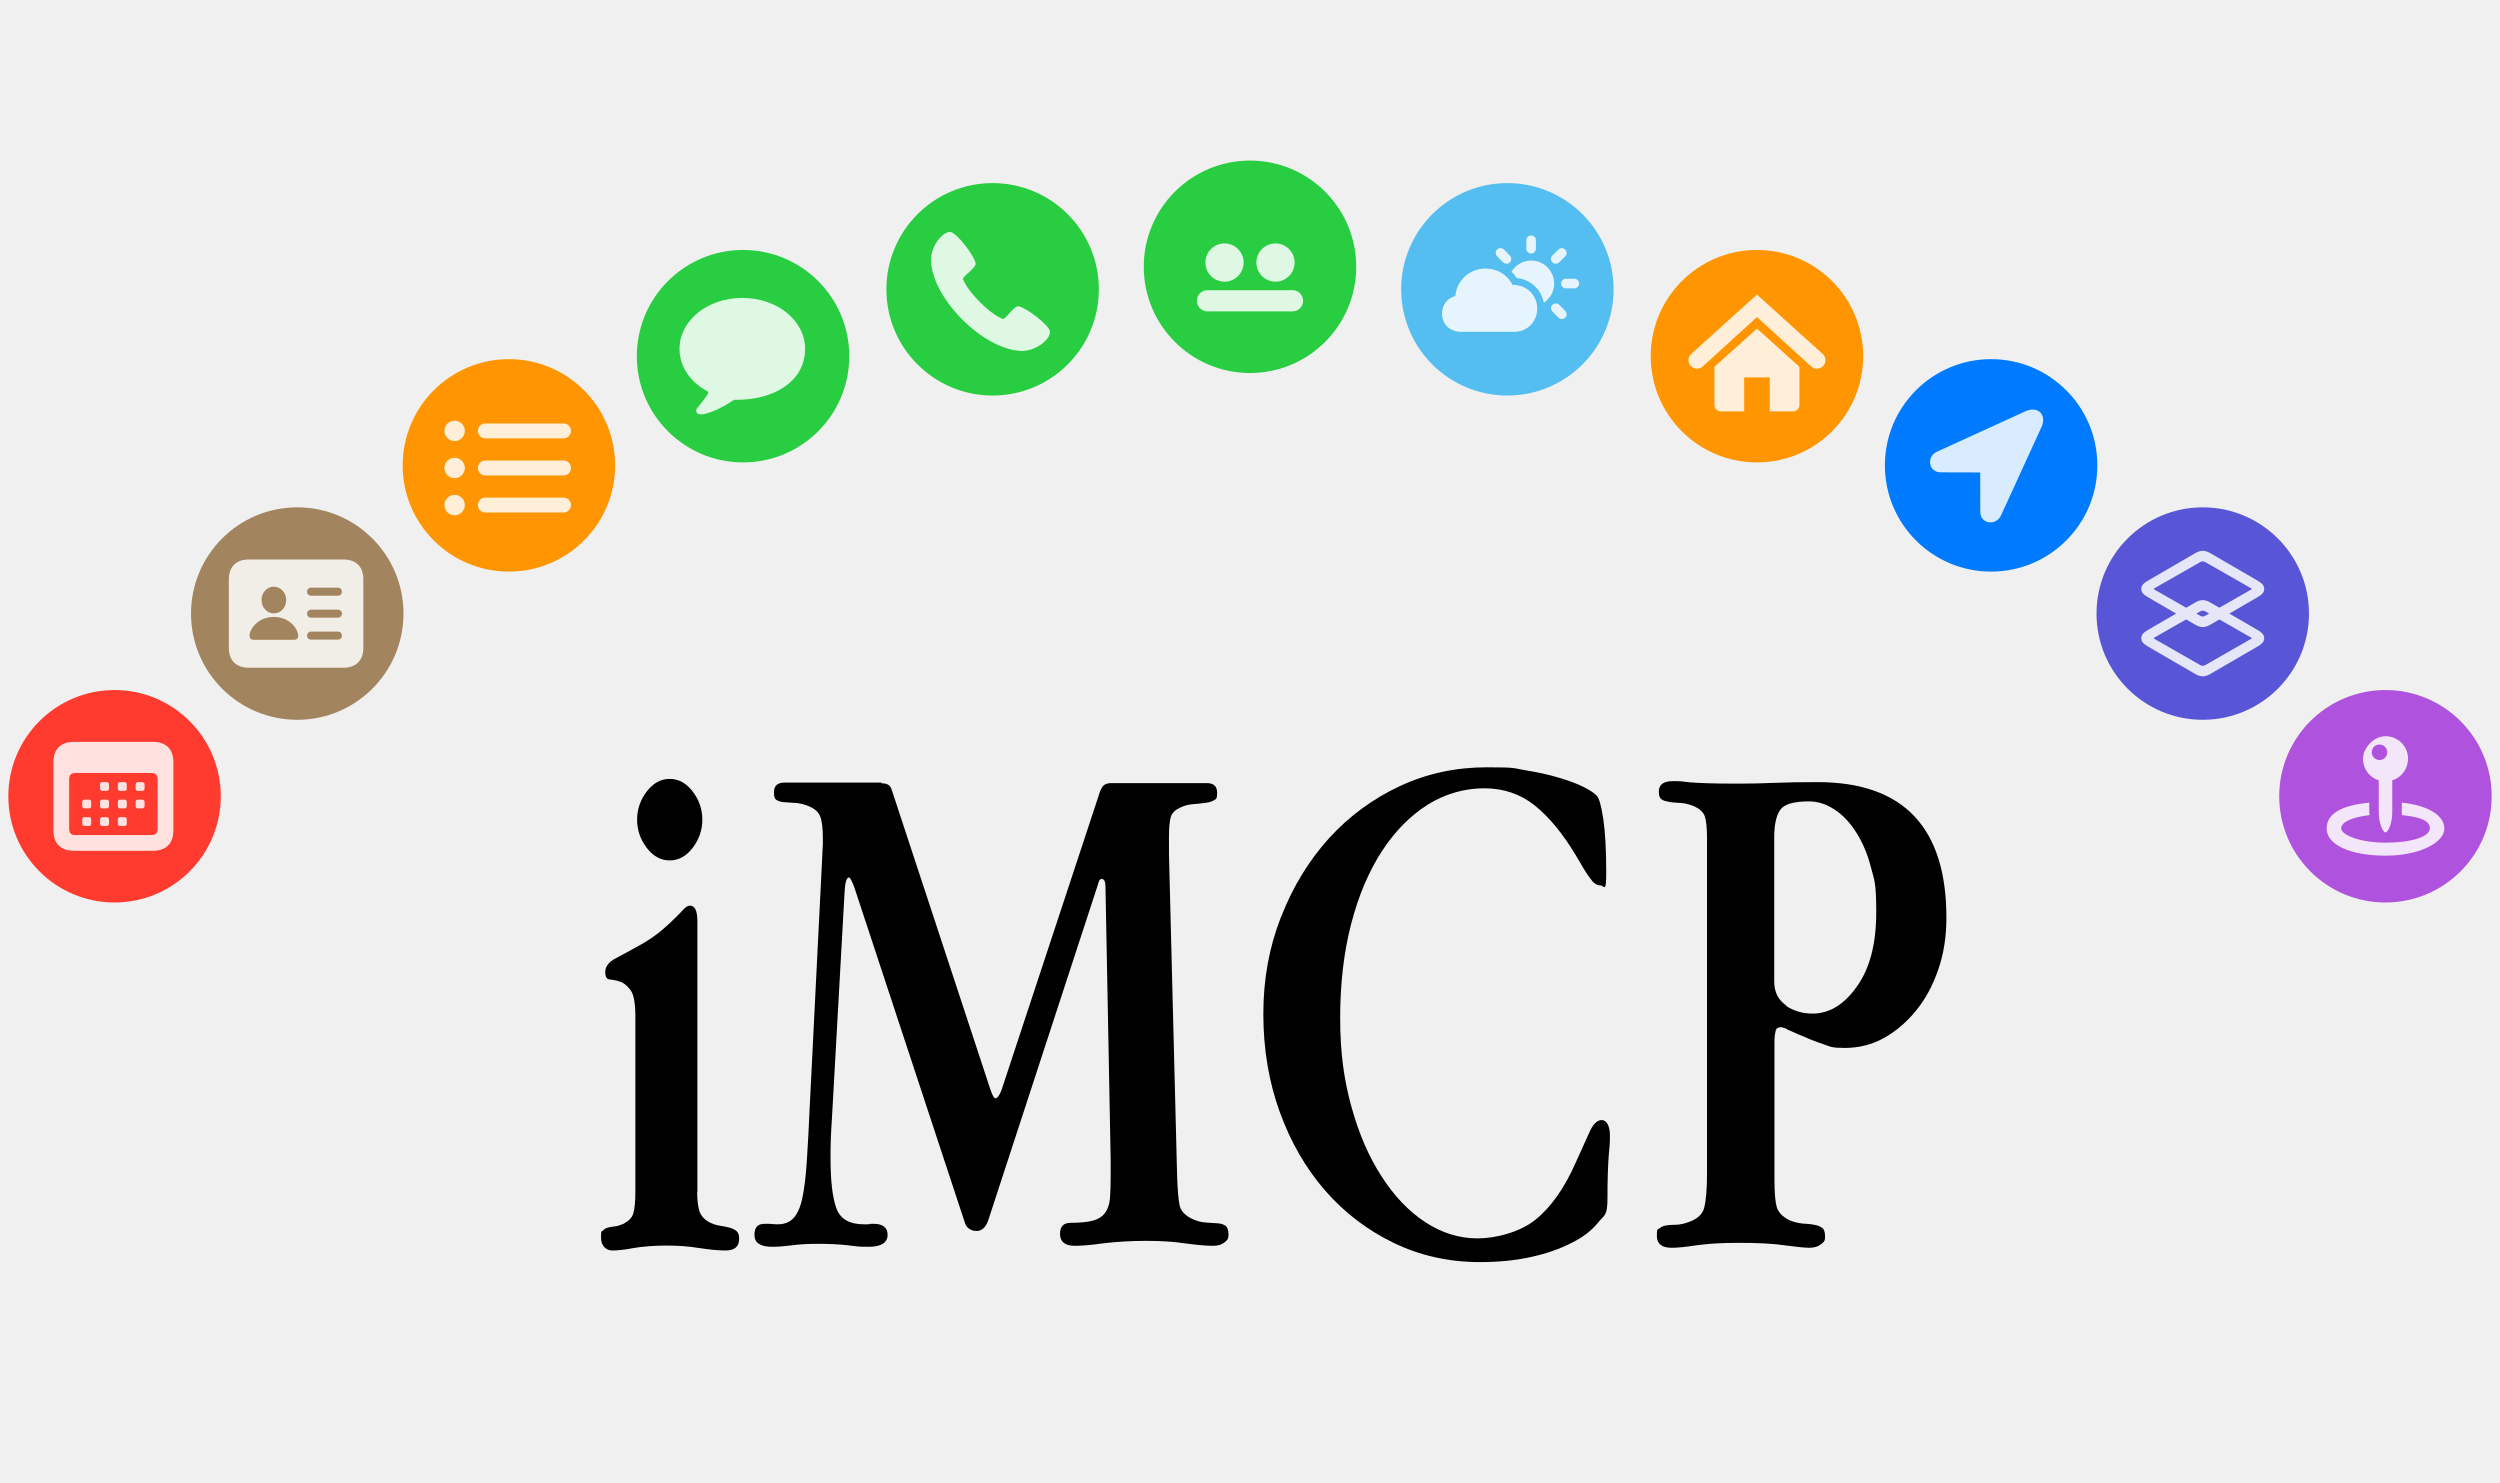
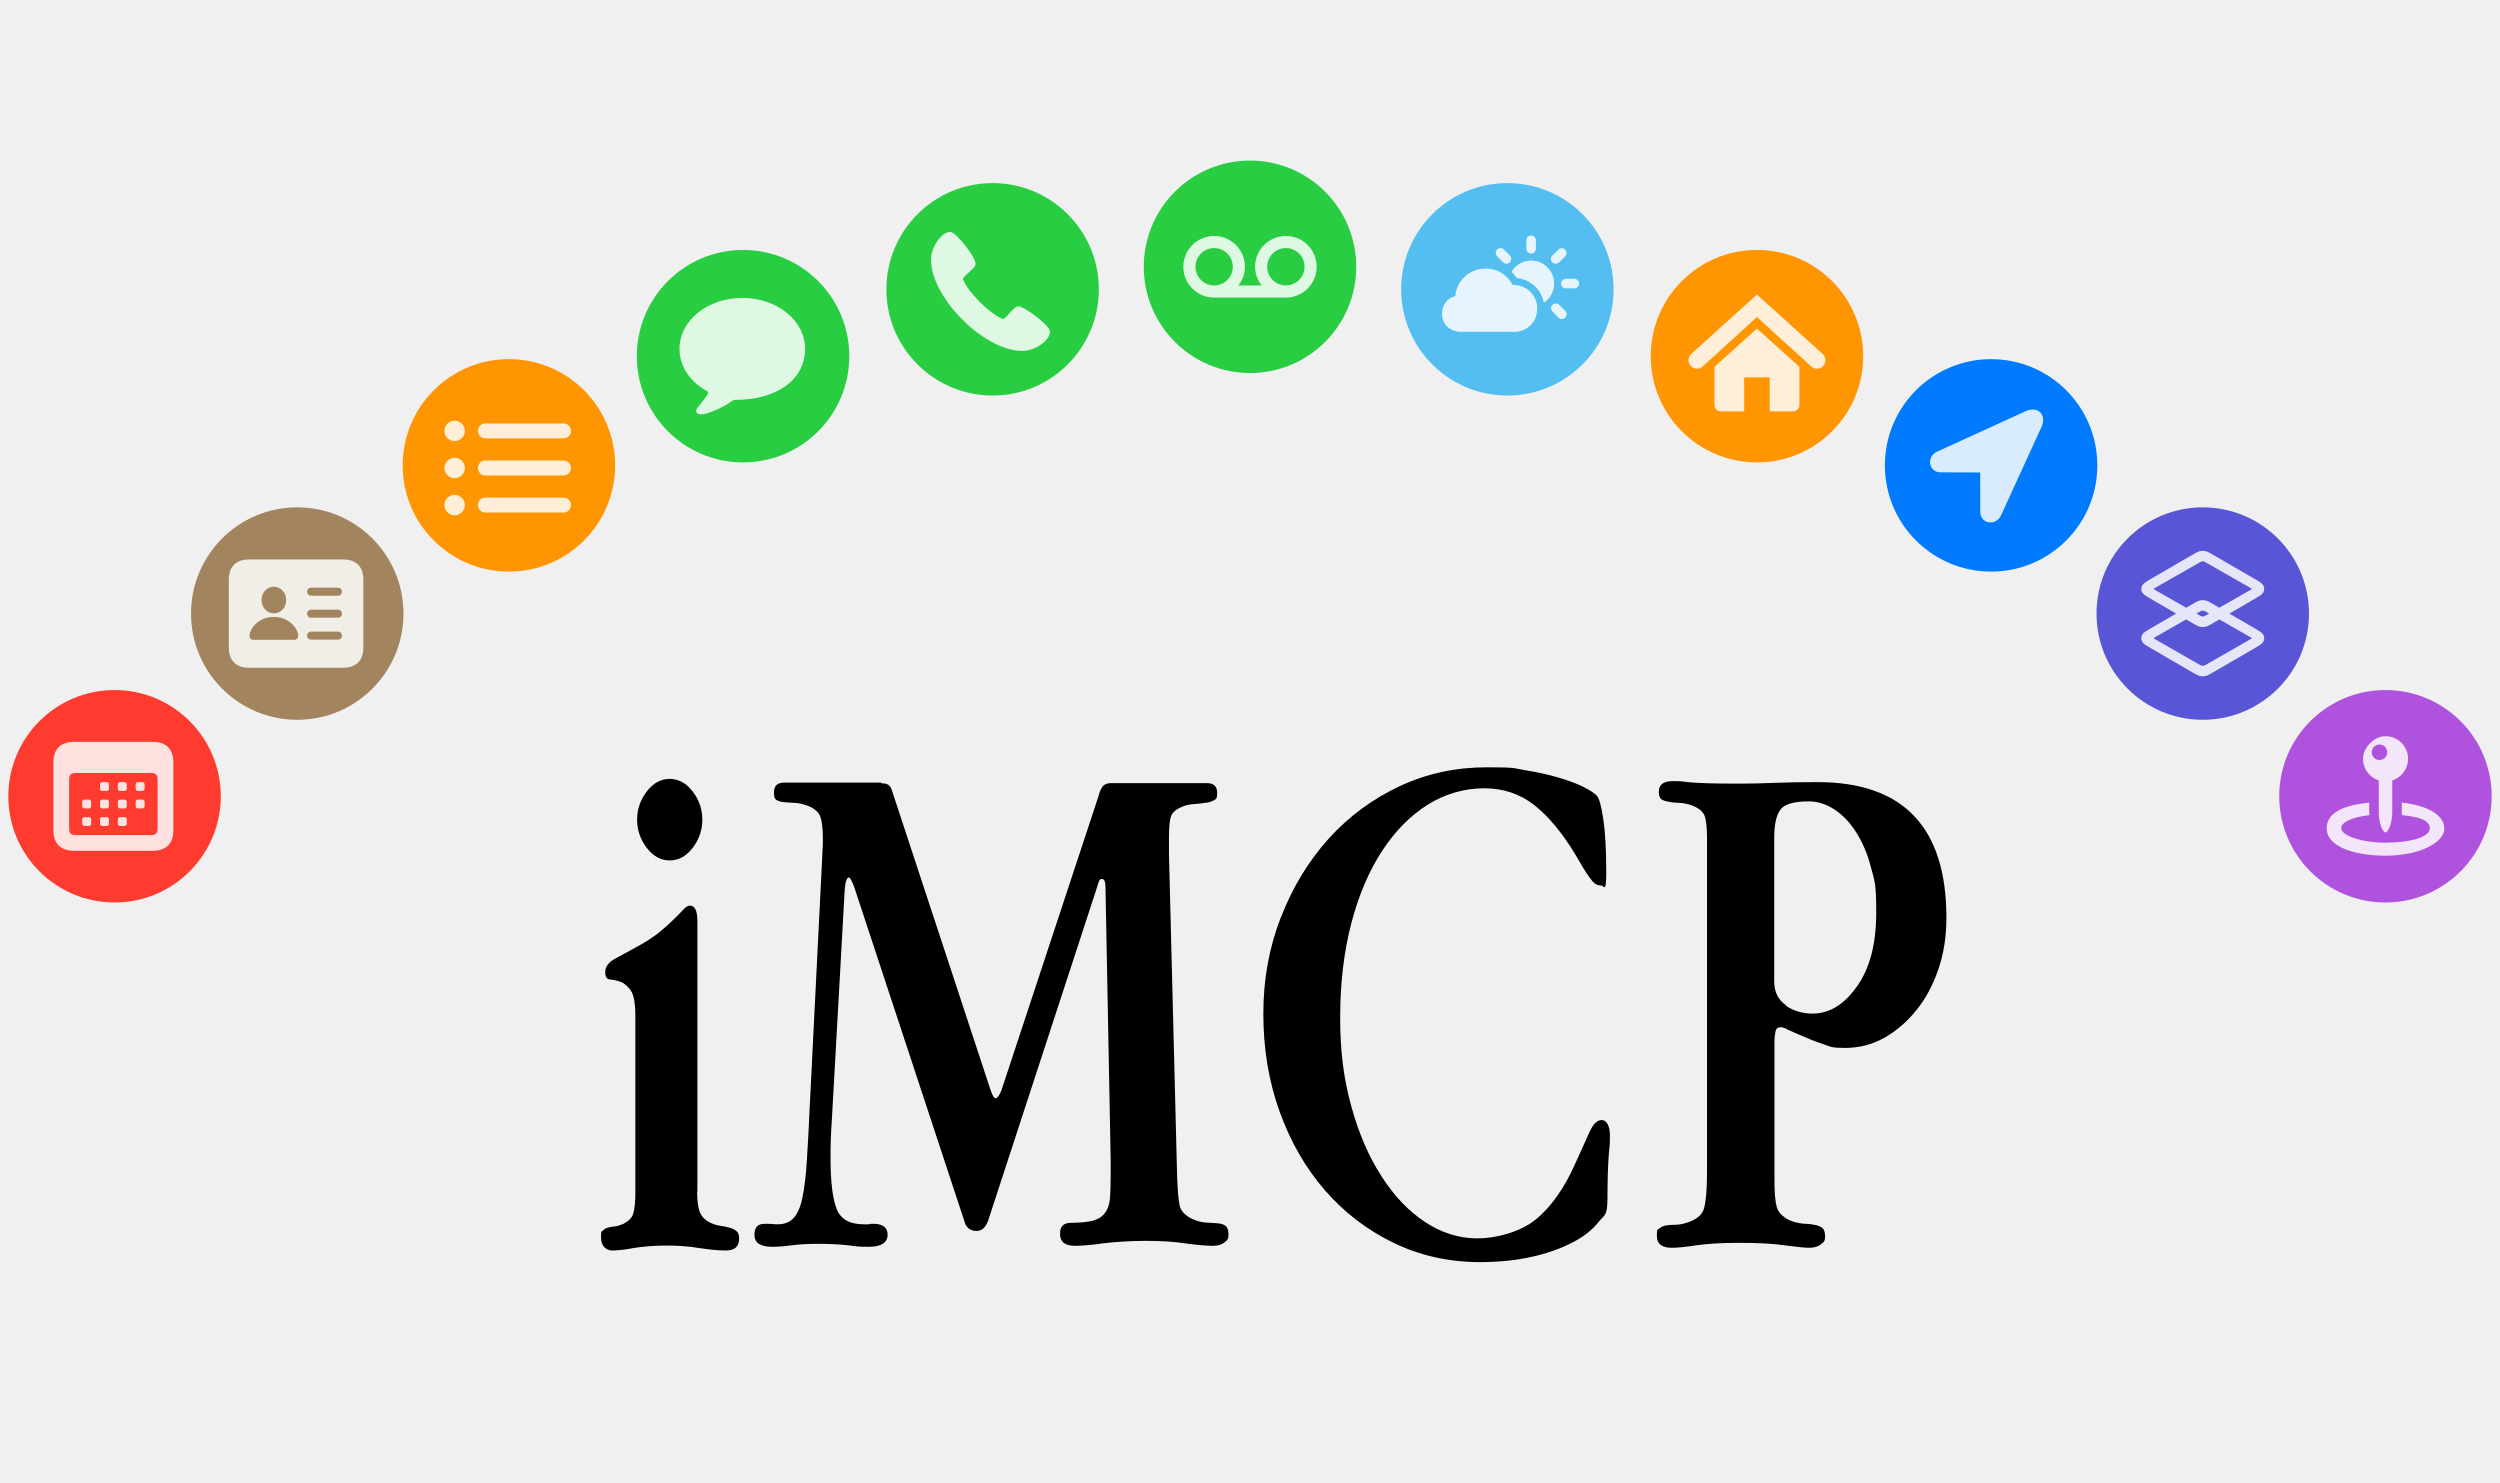
<svg xmlns="http://www.w3.org/2000/svg" viewBox="0 0 1012 600">
  <g fill="#000">
    <path d="M282.2,482.4c0,3.6.4,6.3,1,8.1.7,1.8,2,3.2,3.8,4.2,1.6.8,3.1,1.3,4.6,1.5s2.8.5,3.9.8,2,.8,2.7,1.4,1,1.6,1,3c0,3.2-1.8,4.8-5.4,4.8s-6.6-.4-10.8-1c-4.2-.7-8.6-1-13.4-1s-9.5.4-13.1,1c-3.6.7-6.5,1-8.7,1s-4.5-1.7-4.5-5.1.2-2.4.8-3,1.2-1,2.1-1.2c.9-.2,1.9-.4,2.9-.5s2.1-.5,3.3-1c2.2-1.2,3.6-2.6,4-4.4.5-1.7.8-4.5.8-8.5v-70.8c0-5.4-.6-9-1.9-10.8s-2.7-3-4.2-3.5-2.9-.8-4.2-.9-1.9-1.1-1.9-3.1,1.4-4,4.1-5.4,6.5-3.5,11.5-6.3c3-1.8,5.5-3.6,7.6-5.4,2.1-1.8,3.8-3.4,5.2-4.8,1.4-1.4,2.5-2.5,3.4-3.5.9-.9,1.7-1.4,2.5-1.4,2,0,3,2.1,3,6.3v109.5ZM280.4,320.4c2.6,3.4,3.9,7.2,3.9,11.4s-1.3,8-3.9,11.4-5.7,5.1-9.3,5.1-6.7-1.7-9.3-5.1c-2.6-3.4-3.9-7.2-3.9-11.4s1.3-8,3.9-11.4,5.7-5.1,9.3-5.1,6.7,1.7,9.3,5.1Z" />
    <path d="M356.9,317.1c1,0,1.9.1,2.5.5.7.3,1.2,1,1.6,2.2l39.9,121.2c.8,2.4,1.5,3.6,2.1,3.6s1.6-1.1,2.4-3.3l39.3-119.1c.4-1.6,1-2.9,1.6-3.8.7-.9,1.9-1.4,3.5-1.4h38.7c2.8,0,4.2,1.3,4.2,3.9s-.5,2.6-1.4,3.1-2,.9-3.5,1c-1.4.2-3,.4-4.6.5-1.7.1-3.5.5-5.2,1.3-2.2,1-3.5,2.2-4,3.7-.5,1.5-.8,4.2-.8,8.2v7.1l3.3,130.5c.2,5.4.5,9.2,1,11.6.5,2.4,2.4,4.3,5.5,5.7,1.8.8,3.6,1.2,5.4,1.3s3.4.2,4.6.3c1.3.1,2.4.5,3.1,1,.8.6,1.2,1.8,1.2,3.6s-.5,2.2-1.6,3.1-2.6,1.4-4.6,1.4c-3.2,0-7-.4-11.5-1-4.5-.7-9.8-1-15.8-1s-12.4.4-17.2,1c-4.9.7-8.8,1-11.5,1-4,0-6-1.6-6-4.8s1.5-4.5,4.5-4.5,6.8-.3,8.9-.9c2.1-.6,3.7-1.6,4.8-3.1,1.1-1.5,1.8-3.4,2-5.8s.3-5.4.3-8.9v-6.9l-2.1-110.3c0-2.2-.5-3.3-1.5-3.3s-1.2,1-1.8,3l-44.1,135c-1,3-2.6,4.5-4.8,4.5s-4.2-1.2-4.8-3.6l-44.7-135.6c-1-2.6-1.7-3.9-2.1-3.9-1,0-1.6,1.9-1.8,5.7l-5.1,91.2c-.2,3.4-.4,6.5-.5,9.2-.1,2.8-.1,5.3-.1,7.5,0,9.3.8,16.1,2.4,20.4,1.6,4.3,5.3,6.4,11.1,6.4s1.2,0,1.8-.1c.6-.1,1.3-.1,2.1-.1,3.8,0,5.7,1.5,5.7,4.5s-2.5,4.8-7.5,4.8-5-.2-8.5-.6-7.5-.6-12.1-.6-7.5.2-10.6.6-5.8.6-8,.6c-4.8,0-7.2-1.6-7.2-4.8s1.4-4.5,4.2-4.5,2.2,0,3.1.1,1.6.1,2.2.1c2.6,0,4.7-.8,6.3-2.5,1.6-1.7,2.8-4.4,3.6-8.2.8-3.8,1.4-8.7,1.8-14.8s.8-13.5,1.2-22.5l5.1-101.9c0-.4,0-1.1.1-2.1s.1-2.3.1-3.9c0-4.6-.4-7.7-1.2-9.5-.8-1.8-2.6-3.2-5.4-4.2-1.8-.6-3.5-1-5.1-1-1.6-.1-3-.2-4.2-.3-1.2-.1-2.1-.4-2.9-.9s-1-1.5-1-3.1c0-2.6,1.4-3.9,4.2-3.9h39.3Z" />
    <path d="M518.7,370.9c4.7-12.1,11.2-22.6,19.3-31.6,8.2-9,17.8-16,28.7-21.1s22.7-7.6,35.2-7.6,10.6.4,15.6,1.2,9.5,1.8,13.5,3,7.3,2.4,9.9,3.7c2.6,1.3,4.4,2.5,5.4,3.5s1.9,4.1,2.7,9.5c.8,5.3,1.2,12.5,1.2,21.5s-.8,5.4-2.4,5.4-2.8-1-4.3-3.1-3.3-5-5.5-8.9c-5.4-9-11-15.8-16.8-20.4s-12.6-6.9-20.4-6.9-15.8,2.2-22.8,6.6c-7,4.4-13.2,10.6-18.5,18.7s-9.5,17.9-12.5,29.4-4.5,24.2-4.5,38.2,1.5,24.9,4.5,35.8,7,20.3,12.2,28.3c5.1,8,11,14.2,17.7,18.6s13.8,6.6,21.2,6.6,17.2-2.5,23.5-7.6,11.8-12.9,16.3-23.2c2.4-5.4,4.3-9.6,5.7-12.6s3-4.5,4.8-4.5,3.3,2.1,3.3,6.3-.2,4-.5,8.2-.5,10-.5,17.2-1.2,6.6-3.8,9.8-6,5.9-10.7,8.2c-4.6,2.4-10,4.3-16.3,5.7-6.3,1.4-13.2,2.1-20.8,2.1-12.6,0-24.2-2.6-35-7.8-10.7-5.2-20-12.3-27.8-21.3s-13.9-19.6-18.3-31.8c-4.4-12.2-6.6-25.4-6.6-39.6s2.4-27,7.1-39.1h0Z" />
    <path d="M723.1,416.4c-1.2-.4-1.9-.6-2.1-.6-1.2,0-2,.5-2.2,1.4s-.5,2.4-.5,4.4v55.9c0,5.2.3,8.9.9,11,.6,2.2,2.3,4,5.1,5.4,1.8.8,3.6,1.2,5.4,1.4,1.8.1,3.3.2,4.7.5,1.3.2,2.3.6,3.2,1.2.8.6,1.2,1.8,1.2,3.6s-.5,2.2-1.7,3.1c-1.1.9-2.7,1.4-4.7,1.4s-5.3-.4-10-1c-4.7-.7-10.8-1-18.5-1s-12.8.4-17.2,1c-4.5.7-7.8,1-10,1-4,0-6-1.6-6-4.8s.3-2.4,1-3,1.5-1,2.5-1.2,2.2-.3,3.6-.3,2.8-.2,4.2-.6c4.4-1.2,7-3.2,7.8-6.1.8-2.9,1.2-7.7,1.2-14.5v-135.1c0-4.4-.3-7.5-1-9.3-.7-1.8-2.5-3.2-5.2-4.2-1.8-.6-3.5-1-5.2-1-1.7-.1-3.2-.2-4.3-.5-1.2-.2-2.2-.5-2.8-1-.7-.5-1-1.5-1-3.1,0-2.8,1.9-4.2,5.7-4.2s3.2.1,7,.5c3.9.3,9.5.5,16.7.5h4.8c3.4,0,7.6-.1,12.6-.3,5-.2,10.8-.3,17.4-.3,34.8,0,52.2,18.3,52.2,54.9c0,7.8-1.1,14.6-3.3,21s-5.2,12-9,16.6c-3.8,4.7-8.2,8.4-13,11.1-4.9,2.7-10.2,4-15.8,4s-5.7-.5-8.7-1.5-6.3-2.3-9.9-3.9l-4.8-2.1h0ZM723,407.2c3.3,2.1,6.8,3.1,10.7,3.1,6.8,0,12.8-3.6,18-11,5.2-7.3,7.8-17.2,7.8-29.9s-.8-13-2.2-18.5-3.5-10.2-6-14.1-5.4-7-8.7-9.1c-3.3-2.2-6.8-3.3-10.3-3.3-6.2,0-10.1,1.1-11.7,3.5-1.6,2.3-2.4,6-2.4,11.2v58.2c0,4.4,1.7,7.6,5,9.8Z" />
  </g>
  <svg version="1.1" viewBox="0 0 100 100" x="3.373" y="279.327" width="86" height="86">
    <circle fill="#FF3B30" cx="50" cy="50" r="50" />
    <g fill="#fff" fill-opacity="0.85">
      <path d="M30.83,75.66h37.23c6.18,0,9.62-3.42,9.62-9.56v-32.15c0-6.14-3.44-9.55-9.62-9.55H30.83c-6.17,0-9.61,3.4-9.61,9.55v32.15c0,6.15,3.44,9.56,9.61,9.56ZM31.52,68.27c-1.92,0-2.9-.9-2.9-2.94v-23.34c0-2.03.99-2.93,2.9-2.93h35.83c1.91,0,2.92.89,2.92,2.93v23.34c0,2.05-1.01,2.94-2.92,2.94H31.52ZM44.49,47.49h1.55c1,0,1.34-.31,1.34-1.3v-1.55c0-.99-.34-1.3-1.34-1.3h-1.55c-.99,0-1.33.31-1.33,1.3v1.55c0,.99.34,1.3,1.33,1.3ZM52.86,47.49h1.57c.99,0,1.33-.31,1.33-1.3v-1.55c0-.99-.34-1.3-1.33-1.3h-1.57c-.98,0-1.32.31-1.32,1.3v1.55c0,.99.34,1.3,1.32,1.3ZM61.25,47.49h1.57c.98,0,1.32-.31,1.32-1.3v-1.55c0-.99-.35-1.3-1.32-1.3h-1.57c-.98,0-1.32.31-1.32,1.3v1.55c0,.99.35,1.3,1.32,1.3ZM36.11,55.73h1.57c.98,0,1.32-.31,1.32-1.28v-1.57c0-.99-.35-1.3-1.32-1.3h-1.57c-.98,0-1.34.31-1.34,1.3v1.57c0,.98.36,1.28,1.34,1.28ZM44.49,55.73h1.55c1,0,1.34-.31,1.34-1.28v-1.57c0-.99-.34-1.3-1.34-1.3h-1.55c-.99,0-1.33.31-1.33,1.3v1.57c0,.98.34,1.28,1.33,1.28ZM52.86,55.73h1.57c.99,0,1.33-.31,1.33-1.28v-1.57c0-.99-.34-1.3-1.33-1.3h-1.57c-.98,0-1.32.31-1.32,1.3v1.57c0,.98.34,1.28,1.32,1.28ZM61.25,55.73h1.57c.98,0,1.32-.31,1.32-1.28v-1.57c0-.99-.35-1.3-1.32-1.3h-1.57c-.98,0-1.32.31-1.32,1.3v1.57c0,.98.35,1.28,1.32,1.28ZM36.11,63.99h1.57c.98,0,1.32-.32,1.32-1.3v-1.57c0-.99-.35-1.3-1.32-1.3h-1.57c-.98,0-1.34.31-1.34,1.3v1.57c0,.98.36,1.3,1.34,1.3ZM44.49,63.99h1.55c1,0,1.34-.32,1.34-1.3v-1.57c0-.99-.34-1.3-1.34-1.3h-1.55c-.99,0-1.33.31-1.33,1.3v1.57c0,.98.34,1.3,1.33,1.3ZM52.86,63.99h1.57c.99,0,1.33-.32,1.33-1.3v-1.57c0-.99-.34-1.3-1.33-1.3h-1.57c-.98,0-1.32.31-1.32,1.3v1.57c0,.98.34,1.3,1.32,1.3Z" />
    </g>
  </svg>
  <svg version="1.1" viewBox="0 0 100 100" x="77.327" y="205.373" width="86" height="86">
    <circle fill="#a2845e" cx="50" cy="50" r="50" />
    <g fill="#fff" fill-opacity="0.85">
      <path class="st1" d="M81.12,34.03v31.97c0,6.1-3.41,9.51-9.57,9.51H27.35c-6.14,0-9.56-3.4-9.56-9.51v-31.97c0-6.11,3.42-9.5,9.56-9.5h44.21c6.16,0,9.57,3.39,9.57,9.5ZM27.52,60.35c0,1.1.64,1.99,1.84,1.99h19.25c1.22,0,1.85-.89,1.85-1.99,0-2.48-3.49-8.76-11.47-8.76s-11.47,6.27-11.47,8.76ZM56.53,58.49c-1.11,0-1.91.84-1.91,1.91s.8,1.86,1.91,1.86h12.64c1.07,0,1.87-.8,1.87-1.86s-.8-1.91-1.87-1.91h-12.64ZM56.53,48.17c-1.11,0-1.91.82-1.91,1.86s.8,1.91,1.91,1.91h12.64c1.07,0,1.87-.84,1.87-1.91s-.8-1.86-1.87-1.86h-12.64ZM33.18,43.58c0,3.62,2.61,6.33,5.8,6.33,3.21,0,5.81-2.71,5.81-6.33,0-3.41-2.6-6.23-5.81-6.23s-5.8,2.82-5.8,6.23ZM56.53,37.81c-1.11,0-1.91.82-1.91,1.87s.8,1.91,1.91,1.91h12.64c1.07,0,1.87-.84,1.87-1.91s-.8-1.87-1.87-1.87h-12.64Z" />
    </g>
  </svg>
  <svg version="1.1" viewBox="0 0 100 100" x="163.000" y="145.385" width="86" height="86">
    <circle fill="#ff9500" cx="50" cy="50" r="50" />
    <g fill="#fff" fill-opacity=".85">
      <path d="M38.83,72.2h36.98c1.91,0,3.42-1.64,3.42-3.53s-1.48-3.51-3.42-3.51h-36.98c-1.92,0-3.41,1.62-3.41,3.51s1.51,3.53,3.41,3.53Z" />
      <path d="M24.44,73.49c2.65,0,4.82-2.17,4.82-4.82s-2.17-4.8-4.82-4.8-4.8,2.15-4.8,4.8,2.17,4.82,4.8,4.82Z" />
      <path d="M38.83,54.74h36.98c1.91,0,3.42-1.64,3.42-3.51s-1.48-3.52-3.42-3.52h-36.98c-1.92,0-3.41,1.62-3.41,3.52s1.51,3.51,3.41,3.51Z" />
      <path d="M24.44,56.04c2.65,0,4.82-2.17,4.82-4.82s-2.17-4.8-4.82-4.8-4.8,2.15-4.8,4.8,2.17,4.82,4.8,4.82Z" />
      <path d="M38.83,37.29h36.98c1.91,0,3.42-1.64,3.42-3.52s-1.48-3.51-3.42-3.51h-36.98c-1.92,0-3.41,1.62-3.41,3.51s1.51,3.52,3.41,3.52Z" />
      <path d="M24.44,38.57c2.65,0,4.82-2.15,4.82-4.8s-2.17-4.8-4.82-4.8-4.8,2.15-4.8,4.8,2.17,4.8,4.8,4.8Z" />
    </g>
  </svg>
  <svg viewBox="0 0 100 100" x="257.788" y="101.184" width="86" height="86">
    <circle fill="#28cd41" cx="50" cy="50" r="50" />
    <g fill="#fff" fill-opacity="0.85">
      <path d="M30.19,77.4c3.04,0,9.82-2.94,14.79-6.39.59-.4,1.01-.5,1.53-.5.3.01.53.02.7.02,17.63-.04,32-8.83,32-23.99,0-13.3-13.15-23.97-29.56-23.97s-29.56,10.67-29.56,23.97c0,7.9,4.52,15.26,12.9,19.86.63.34.75.71.46,1.29-1.56,2.6-3.8,5.19-4.83,6.48-1.36,1.68-.56,3.21,1.57,3.21Z" />
    </g>
  </svg>
  <svg viewBox="0 0 100 100" x="358.811" y="74.115" width="86" height="86">
    <circle fill="#28cd41" cx="50" cy="50" r="50" />
    <g fill="#fff" fill-opacity="0.85">
      <path d="M30,23c-4,0-9,7-9,13,0,18,25,43,43,43,6,0,13-5,13-9,0-3-12-12-15-12-2,0-5,5-7,6-6-2-17-13-19-19,1-2,6-5,6-7,0-3-9-15-12-15Z" />
    </g>
  </svg>
  <svg viewBox="0 0 100 100" x="463.000" y="65.000" width="86" height="86">
    <circle fill="#28cd41" cx="50" cy="50" r="50" />
-     <g fill="#fff" fill-opacity="0.85">
-       <circle cx="38" cy="48" r="9" />
-       <circle cx="62" cy="48" r="9" />
-       <path d="M30,61h40a5,5 0 0 1 5,5 5,5 0 0 1-5,5H30a5,5 0 0 1-5-5 5,5 0 0 1 5-5Z" />
+     <g fill="#fff" stroke="#fff" stroke-width="22" stroke-linejoin="round" opacity="0.85">
+       <path transform="translate(20.000 36.882) scale(0.12596)" d="M1.06581e-14 104.043C1.06581e-14 161.656 46.572 208.086 104.043 208.086L372.297 208.086C429.839 208.086 476.341 161.585 476.341 104.043C476.341 46.431 429.768 0 372.297 0C314.685 0 268.048 46.502 268.048 104.043C268.048 137.03 284.031 166.78 309.472 184.8L166.868 184.8C192.309 166.78 208.292 137.03 208.292 104.043C208.292 46.431 161.72 0 104.043 0C46.502 0 1.06581e-14 46.502 1.06581e-14 104.043ZM23.421 103.908C23.421 59.335 59.605 23.151 104.178 23.151C148.752 23.151 184.865 59.335 184.865 103.908C184.865 148.617 148.752 184.8 104.178 184.8C59.605 184.8 23.421 148.617 23.421 103.908ZM291.476 103.908C291.476 59.335 327.589 23.151 372.162 23.151C416.736 23.151 453.055 59.335 453.055 103.908C453.055 148.617 416.736 184.8 372.162 184.8C327.589 184.8 291.476 148.617 291.476 103.908Z" />
    </g>
  </svg>
  <svg version="1.1" viewBox="0 0 100 100" x="567.189" y="74.115" width="86" height="86">
    <circle fill="#55bef0" cx="50" cy="50" r="50" />
    <g fill="#fff" fill-opacity=".85">
      <path d="M74.42,57.32l2.79,2.8c.88.88.9,2.32.02,3.18-.87.87-2.36.91-3.21.02l-2.8-2.82c-.87-.91-.9-2.34-.02-3.21.87-.87,2.32-.86,3.21.02ZM72.01,47.29c0,3.77-1.94,7.1-4.87,9.04-1.12-6.3-6.15-10.91-12.76-11.67-.7-1.05-1.51-2.04-2.45-2.94,1.89-3.15,5.34-5.26,9.26-5.26,5.95,0,10.82,4.87,10.82,10.84ZM83.77,47.3c0,1.24-1.03,2.24-2.27,2.24h-3.94c-1.23,0-2.29-.99-2.29-2.24s1.06-2.27,2.29-2.27h3.94c1.24,0,2.27,1.03,2.27,2.27ZM77.2,31.29c.87.87.88,2.34-.01,3.21l-2.8,2.79c-.88.87-2.35.89-3.23.03-.87-.87-.87-2.35.03-3.22l2.81-2.79c.89-.89,2.33-.89,3.21-.03ZM48.37,31.28l2.78,2.82c.86.89.88,2.34.02,3.21-.87.87-2.32.86-3.22-.04l-2.78-2.81c-.86-.86-.89-2.31-.02-3.19.87-.87,2.37-.88,3.22,0ZM63.43,26.92v3.95c0,1.24-1.03,2.28-2.27,2.28s-2.25-1.05-2.25-2.28v-3.95c0-1.24,1.03-2.27,2.25-2.27s2.27,1.04,2.27,2.27Z" />
      <path d="M28.42,70.01h24.81c6.15,0,10.81-4.74,10.81-10.97s-4.91-11.15-11.61-11.15c-2.24-4.2-6.41-7.65-12.77-7.65-7.41,0-13.54,5.56-14.15,12.88-3.78,1.03-6.28,4.25-6.28,8.31,0,5.07,3.69,8.59,9.19,8.59Z" />
    </g>
  </svg>
  <svg viewBox="0 0 100 100" x="668.212" y="101.184" width="86" height="86">
    <circle fill="#ff9500" cx="50" cy="50" r="50" />
    <g fill="#fff" opacity=".85">
      <path d="M50,21 81,49a4,4 0 0 1-5.4,5.9L50,31.6 24.4,54.9A4,4 0 0 1 19,49Z" />
      <path fill-rule="evenodd" d="M50,37 70,55V73a3,3 0 0 1-3,3H33a3,3 0 0 1-3-3V55ZM44,60h12v16H44Z" />
    </g>
  </svg>
  <svg version="1.1" viewBox="0 0 100 100" x="763.000" y="145.385" width="86" height="86">
    <circle fill="#007aff" cx="50" cy="50" r="50" />
    <g fill="#fff" fill-opacity="0.85">
      <path d="M26.24,53.28l18.31.05c.23,0,.32.09.32.31l.03,18.25c0,5.68,7.4,6.9,9.84,1.51l18.98-41.47c2.65-5.85-1.77-10.03-7.54-7.41l-41.58,19c-5.21,2.36-4.09,9.75,1.64,9.76Z" />
    </g>
  </svg>
  <svg viewBox="0 0 100 100" x="848.673" y="205.373" width="86" height="86">
    <circle fill="#5856d6" cx="50" cy="50" r="50" />
    <g fill="#fff" fill-opacity="0.85" transform="translate(50 50) scale(0.58) translate(-62.33895 34.1361)">
      <path d="M62.334 16.811C64.314 16.811 66.211 16.168 68.574 14.81L106.744-7.354C110.703-9.686 112.217-11.448 112.217-14.144C112.217-16.778 110.703-18.593 106.744-20.873L68.574-43.047C66.211-44.446 64.314-45.038 62.334-45.038C60.364-45.038 58.467-44.446 56.104-43.047L17.935-20.873C13.975-18.593 12.461-16.778 12.461-14.144C12.461-11.448 13.975-9.686 17.935-7.354L56.104 14.81C58.467 16.168 60.364 16.811 62.334 16.811ZM62.334 8.274C61.628 8.274 61.006 8.087 60.187 7.621L23.031-13.653C22.78-13.758 22.655-13.873 22.655-14.144C22.655-14.353 22.78-14.468 23.031-14.625L60.187-35.847C61.006-36.314 61.628-36.552 62.334-36.552C63.039-36.552 63.672-36.314 64.491-35.847L101.648-14.625C101.898-14.468 102.023-14.353 102.023-14.144C102.023-13.873 101.898-13.758 101.648-13.653L64.491 7.621C63.672 8.087 63.039 8.274 62.334 8.274ZM62.334-23.183C64.314-23.183 66.211-23.816 68.574-25.174L106.744-47.399C110.703-49.68 112.217-51.442 112.217-54.128C112.217-56.824 110.703-58.576 106.744-60.919L68.574-83.082C66.211-84.44 64.314-85.083 62.334-85.083C60.364-85.083 58.467-84.44 56.104-83.082L17.935-60.919C13.975-58.576 12.461-56.824 12.461-54.128C12.461-51.442 13.975-49.68 17.935-47.399L56.104-25.174C58.467-23.816 60.364-23.183 62.334-23.183ZM62.334-31.72C61.628-31.72 61.006-31.959 60.187-32.425L23.031-53.648C22.78-53.752 22.655-53.919 22.655-54.128C22.655-54.389 22.78-54.514 23.031-54.619L60.187-75.841C61.006-76.308 61.628-76.546 62.334-76.546C63.039-76.546 63.672-76.308 64.491-75.841L101.648-54.619C101.898-54.514 102.023-54.389 102.023-54.128C102.023-53.919 101.898-53.752 101.648-53.648L64.491-32.425C63.672-31.959 63.039-31.72 62.334-31.72Z" />
    </g>
  </svg>
  <svg version="1.1" viewBox="0 0 100 100" x="922.627" y="279.327" width="86" height="86">
    <circle fill="#af52de" cx="50" cy="50" r="50" />
    <g fill="#fff" fill-opacity="0.85">
      <path d="M42.49,57.93v.94c-8.01.94-13.32,3.18-13.32,6.25s8.84,6.72,20.86,6.72,20.86-2.71,20.86-6.72-5.3-5.42-13.2-6.25v-5.89c12.14,1.3,20.04,5.89,20.04,12.26s-11.31,12.73-27.7,12.73-27.7-5.07-27.7-12.73,7.9-10.96,20.04-12.26v4.95h.12Z" />
      <path d="M60.64,32.35c0,4.71-3.06,8.84-7.43,10.14v14.97c0,5.19-1.89,9.55-3.18,9.55s-3.18-4.36-3.18-9.55v-14.97c-4.36-1.3-7.43-5.42-7.43-10.14s4.71-10.61,10.61-10.61,10.61,4.71,10.61,10.61ZM43.55,29.29c0,2,1.65,3.65,3.65,3.65s3.65-1.65,3.65-3.65-1.65-3.65-3.65-3.65-3.65,1.65-3.65,3.65h0Z" />
    </g>
  </svg>
</svg>
